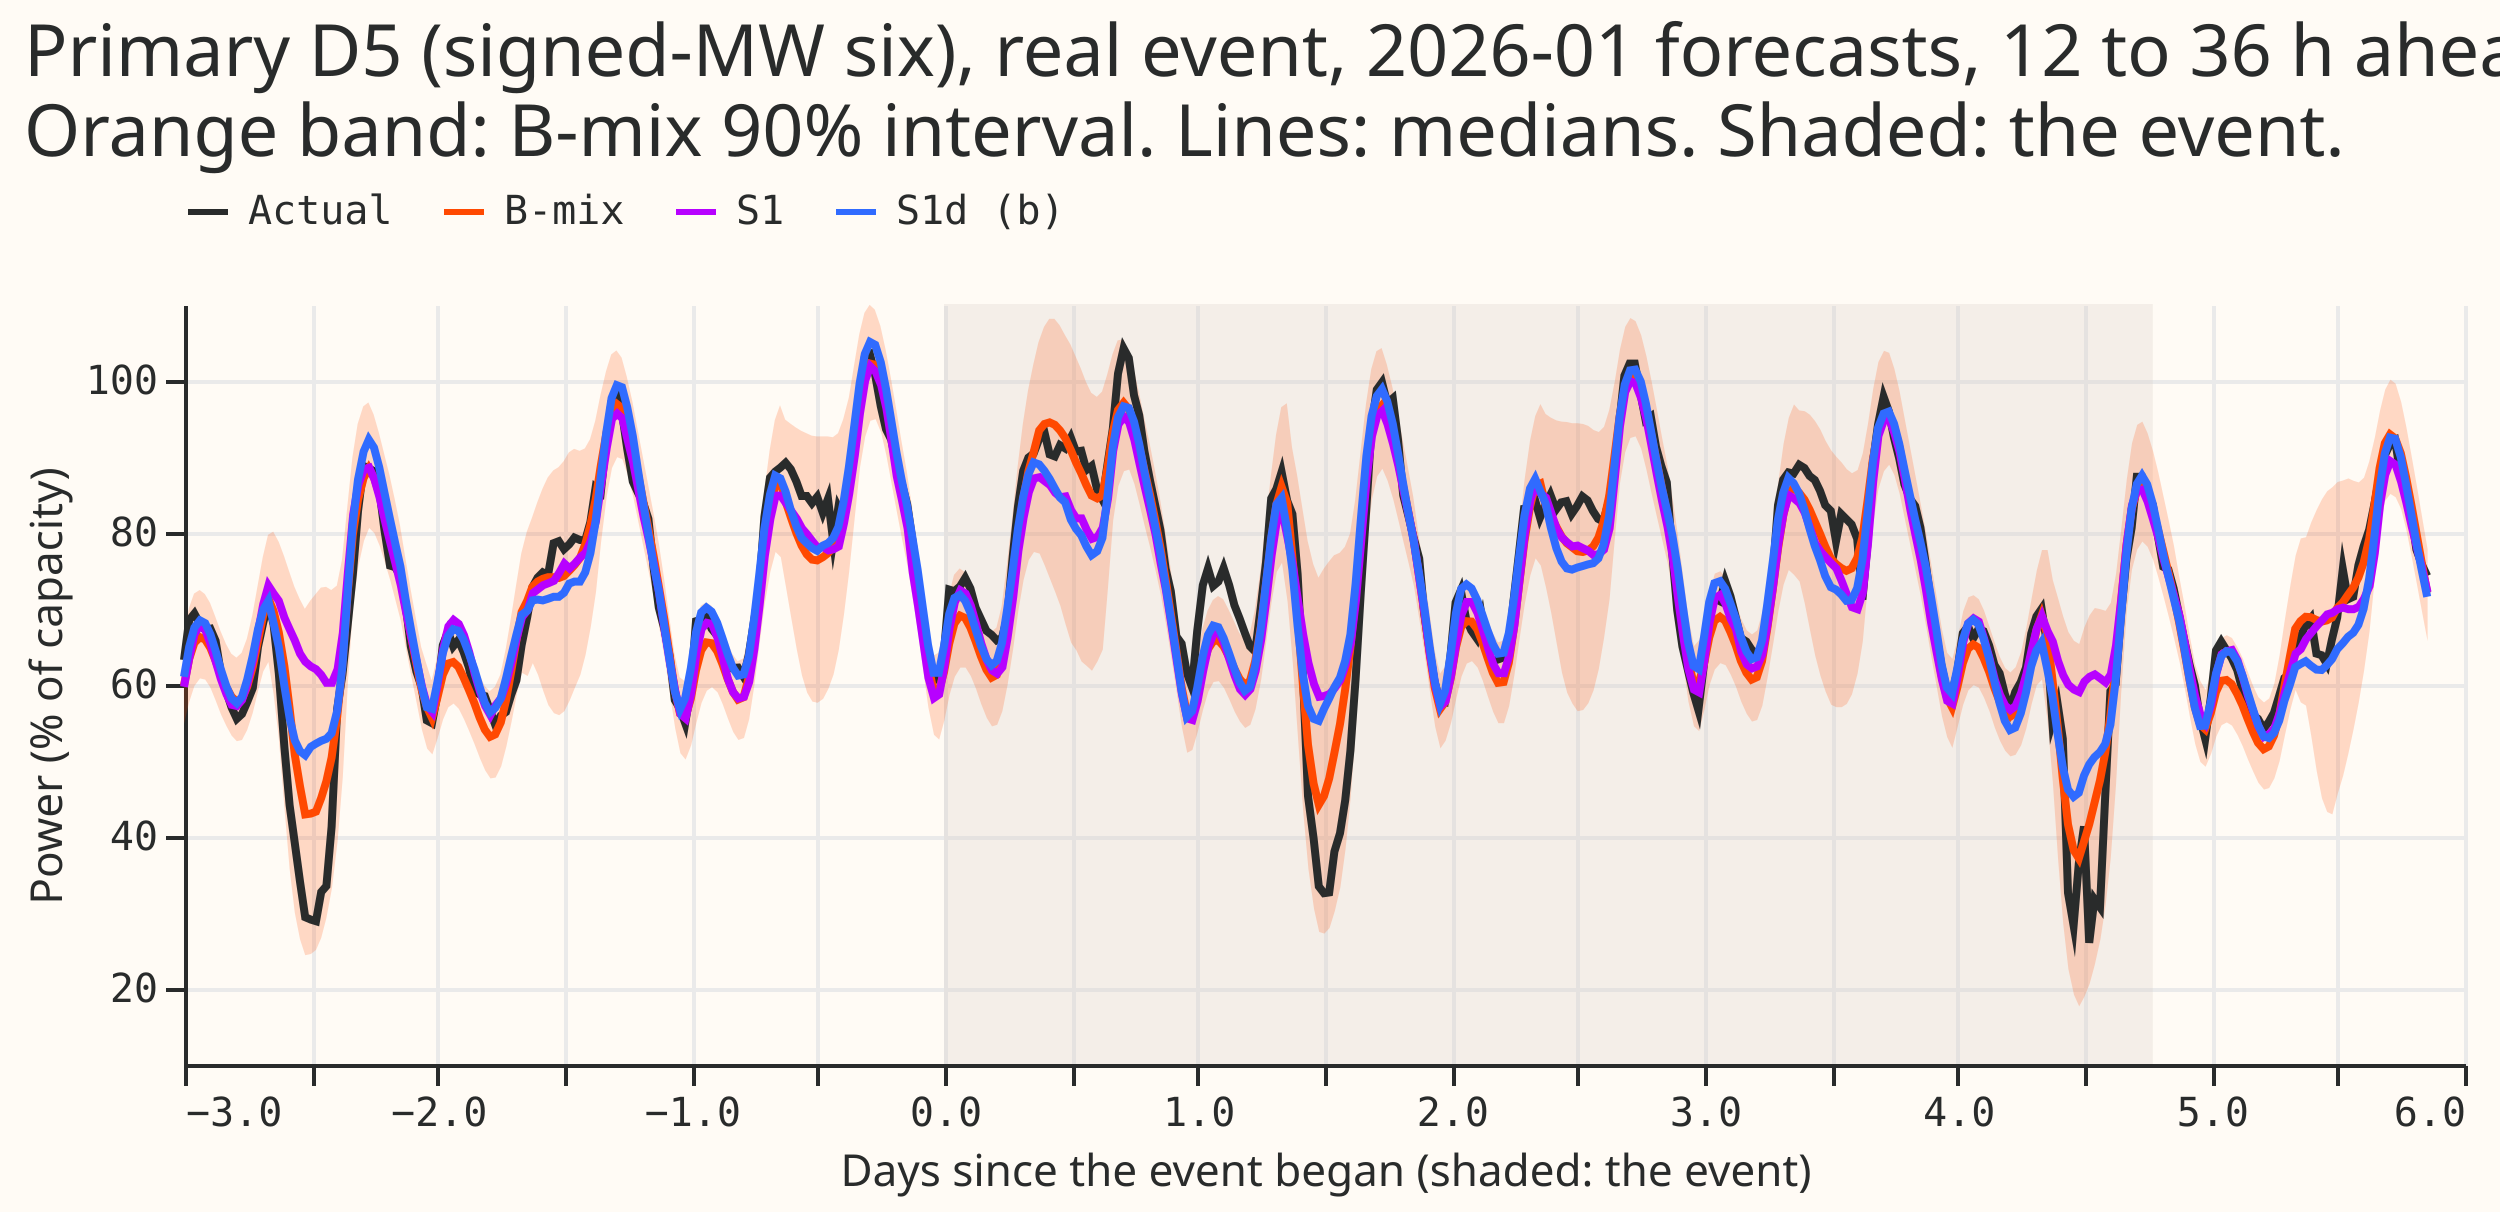
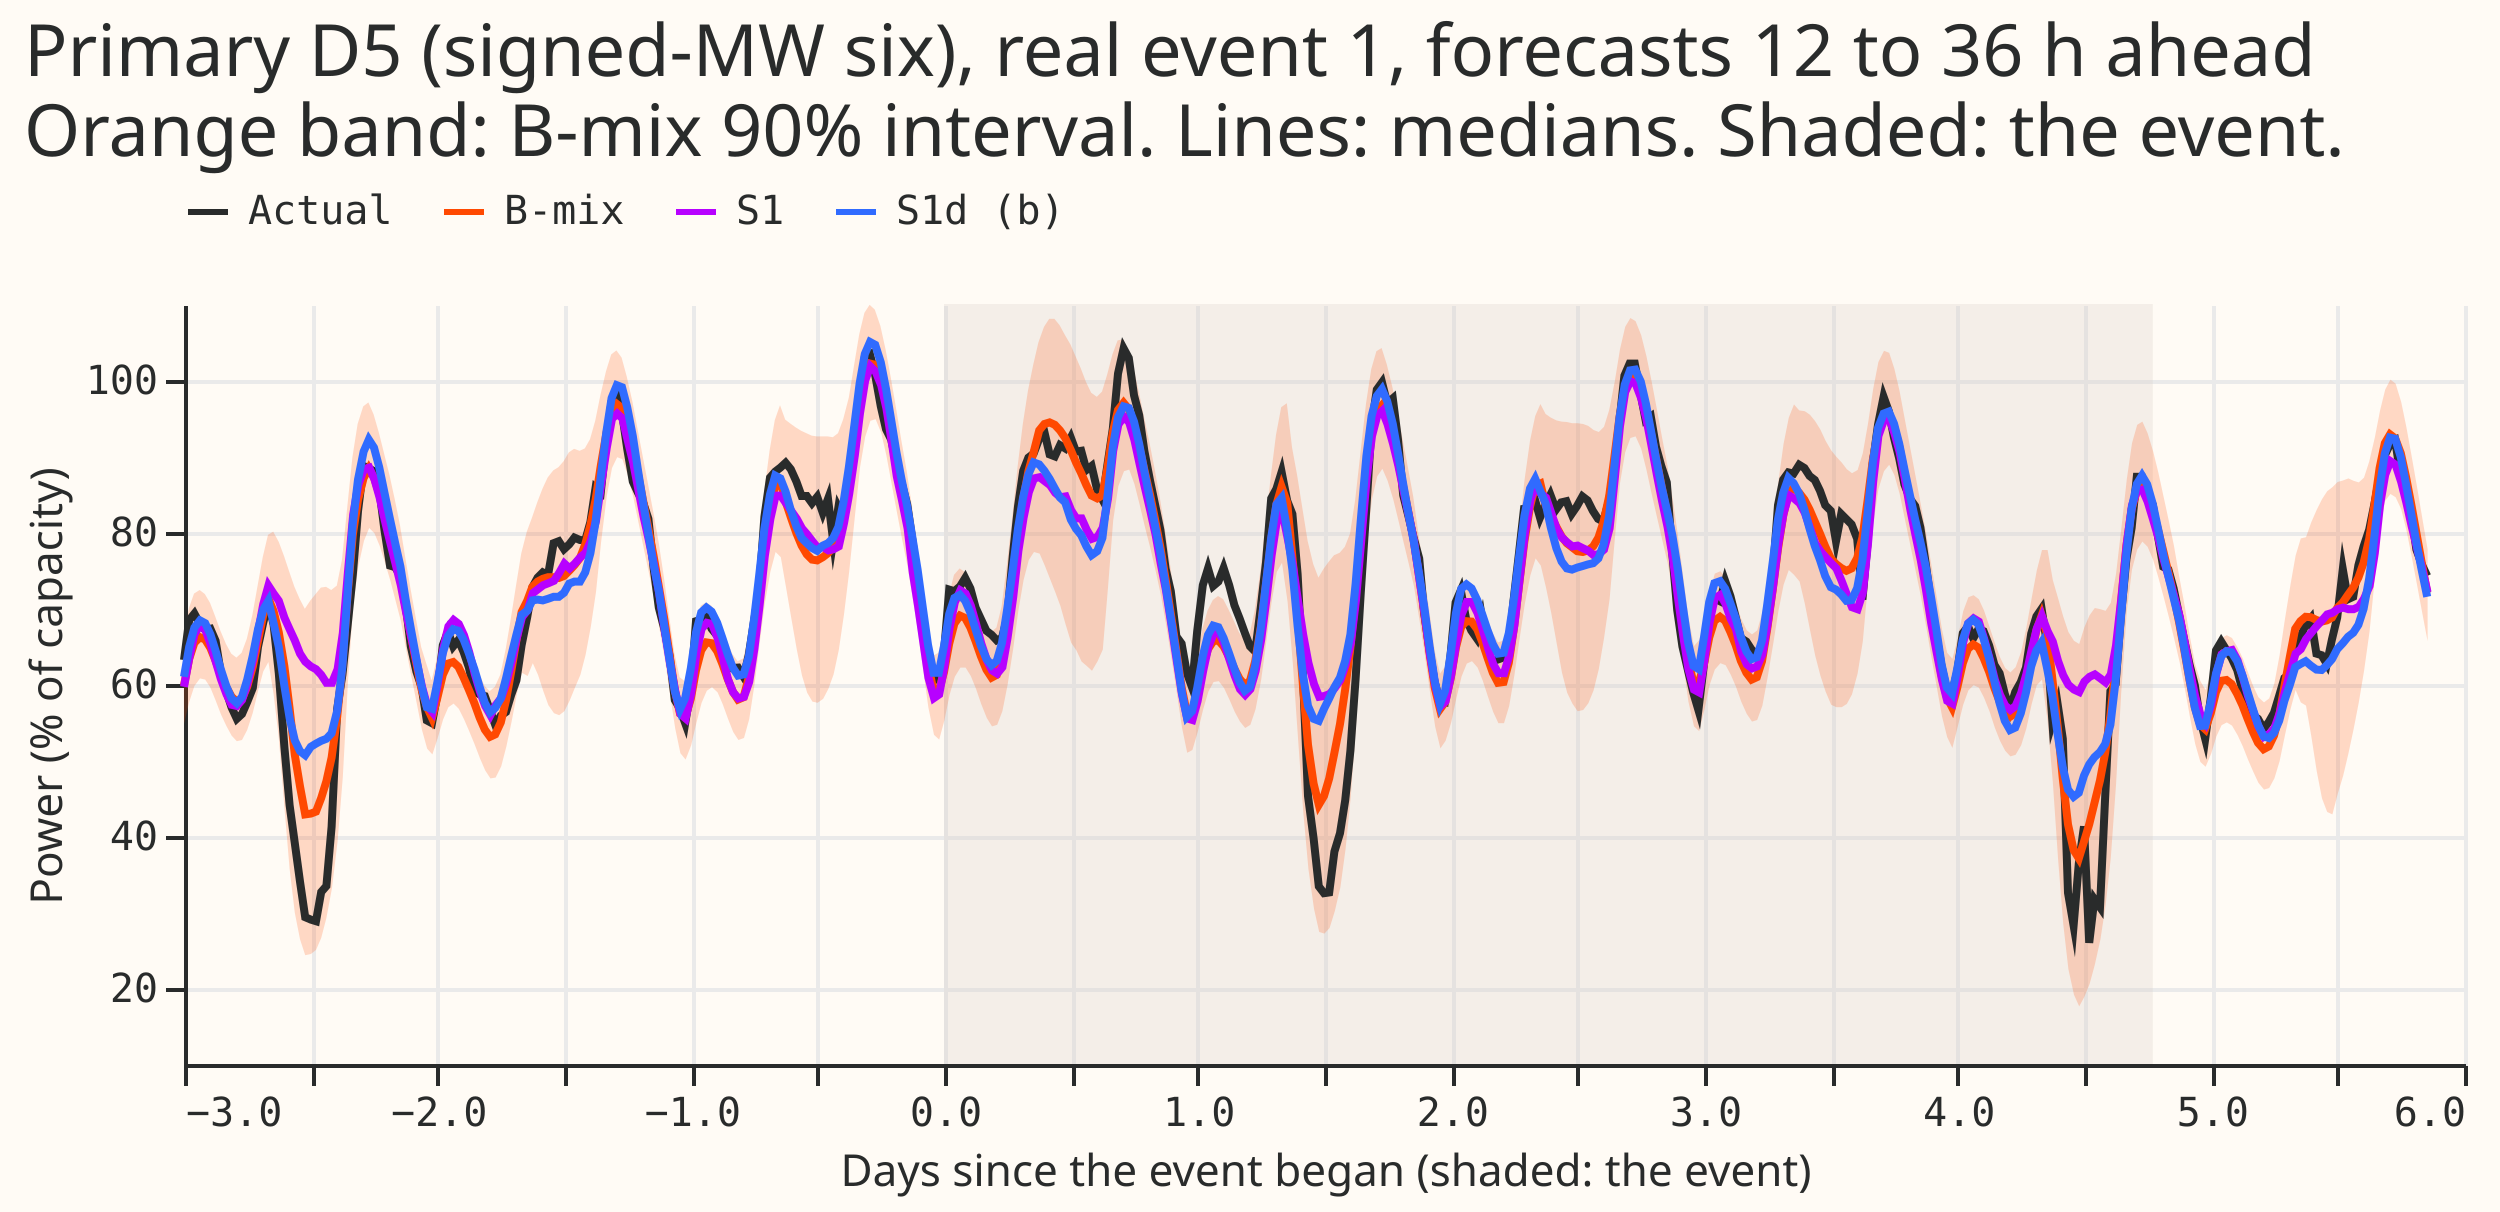
<svg xmlns="http://www.w3.org/2000/svg" width="625" height="303" class="marks" viewBox="0 0 625 303">
  <path fill="#fffbf5" d="M0 0h625v303H0z" />
  <g fill="none" stroke-miterlimit="10" aria-roledescription="group mark container" class="mark-group role-frame root">
    <path fill="#fffbf5" d="M46.5 76.5h570v190h-570Z" aria-hidden="true" class="background" />
    <g aria-hidden="true" class="mark-group role-axis">
      <path stroke="#eaeaea" d="M46.5 76.5v190m32-190v190m31-190v190m32-190v190m32-190v190m31-190v190m32-190v190m32-190v190m31-190v190m32-190v190m32-190v190m31-190v190m32-190v190m32-190v190m31-190v190m32-190v190m32-190v190m31-190v190m32-190v190" class="mark-rule role-axis-grid" pointer-events="none" />
    </g>
    <g aria-hidden="true" class="mark-group role-axis">
      <path stroke="#eaeaea" d="M46.5 247.5h570m-570-38h570m-570-38h570m-570-38h570m-570-38h570" class="mark-rule role-axis-grid" pointer-events="none" />
    </g>
    <g aria-label="X-axis titled 'Days since the event began (shaded: the event)' for a linear scale with values from −3 to 6" aria-roledescription="axis" class="mark-group role-axis" pointer-events="none">
      <path stroke="#292b2b" d="M46.5 266.5v5m32-5v5m31-5v5m32-5v5m32-5v5m31-5v5m32-5v5m32-5v5m31-5v5m32-5v5m32-5v5m31-5v5m32-5v5m32-5v5m31-5v5m32-5v5m32-5v5m31-5v5m32-5v5" class="mark-rule role-axis-tick" />
      <g fill="#292b2b" class="mark-text role-axis-label" font-family="Matter Semi Mono, Roboto Mono, monospace" font-size="10">
        <text transform="translate(46.5 281.5)">−3.0</text>
        <text text-anchor="middle" transform="translate(109.8 281.5)">−2.0</text>
        <text text-anchor="middle" transform="translate(173.2 281.5)">−1.0</text>
        <text text-anchor="middle" transform="translate(236.5 281.5)">0.0</text>
        <text text-anchor="middle" transform="translate(299.8 281.5)">1.0</text>
        <text text-anchor="middle" transform="translate(363.2 281.5)">2.0</text>
        <text text-anchor="middle" transform="translate(426.5 281.5)">3.0</text>
        <text text-anchor="middle" transform="translate(489.8 281.5)">4.0</text>
        <text text-anchor="middle" transform="translate(553.2 281.5)">5.0</text>
        <text text-anchor="end" transform="translate(616.5 281.5)">6.0</text>
      </g>
      <path stroke="#292b2b" d="M46.5 266.5h570" class="mark-rule role-axis-domain" />
      <text fill="#292b2b" class="mark-text role-axis-title" font-family="Matter XH, DM Sans, sans-serif" font-size="11" text-anchor="middle" transform="translate(331.5 296.5)">Days since the event began (shaded: the event)</text>
    </g>
    <g aria-label="Y-axis titled 'Power (% of capacity)' for a linear scale with values from 10 to 110" aria-roledescription="axis" class="mark-group role-axis" pointer-events="none">
      <path stroke="#292b2b" d="M46.5 247.5h-5m5-38h-5m5-38h-5m5-38h-5m5-38h-5" class="mark-rule role-axis-tick" />
      <g fill="#292b2b" class="mark-text role-axis-label" font-family="Matter Semi Mono, Roboto Mono, monospace" font-size="10" text-anchor="end">
        <text transform="translate(39.5 250.5)">20</text>
        <text transform="translate(39.5 212.5)">40</text>
        <text transform="translate(39.5 174.5)">60</text>
        <text transform="translate(39.5 136.5)">80</text>
        <text transform="translate(39.5 98.5)">100</text>
      </g>
      <path stroke="#292b2b" d="M46.5 266.5v-190" class="mark-rule role-axis-domain" />
      <text fill="#292b2b" class="mark-text role-axis-title" font-family="Matter XH, DM Sans, sans-serif" font-size="11" text-anchor="middle" transform="rotate(-90 93.5 78)">Power (% of capacity)</text>
    </g>
    <g aria-roledescription="rect mark container" class="mark-rect role-mark layer_0_marks">
      <path fill="#d9d0ca" d="M236 76h302.2v190H236Z" aria-label="a: 0; b: 4.77083333333" aria-roledescription="rect mark" opacity=".3" />
    </g>
    <g aria-roledescription="area mark container" class="mark-area role-mark layer_1_marks">
      <path fill="#ff4901" d="m46 180.9 1.3-5.4 1.3-4 1.4-1.9 1.3.3 1.3 2 1.3 3.2 1.3 3.4 1.4 3 1.3 2.4 1.3 1.4 1.3-.3 1.3-2.5 1.4-4.3 1.3-5.4 1.3-4.9 1.3-2.4 1.3 8 1.3 11.1 1.4 17.2 1.3 15.4 1.3 11 1.3 6.6 1.3 4 1.4-.3 1.3-1 1.3-3 1.3-5L83 222l1.4-11.7 1.3-16 1.3-24 1.3-19 1.3-9.8 1.4-6.3 1.3-3.2 1.3 1.3 1.3 3.1 1.3 4.1 1.4 4.7 1.3 5 1.3 5 1.3 7 1.3 6.7 1.4 7 1.3 6.6 1.3 4.7 1.3 1.4 1.3-4 1.4-4.8 1.3-3 1.3-.9 1.3 1.3 1.3 2.6 1.3 3 1.4 3.4 1.3 3.4 1.3 3 1.3 2 1.3-.2 1.4-2.8 1.3-5 1.3-6.2 1.3-6.8 1.3-5.4 1.4.8 1.3-3.2 1.3 2.9 1.3 4 1.3 3.6 1.4 2 1.3.5 1.3-1 1.3-2.6 1.3-3.2 1.4-3.3 1.3-5 1.3-7 1.3-8.7 1.3-12.7 1.4-11.3 1.3-7 1.3-2.7 1.3.5 1.3 3.9 1.4 5.5 1.3 6.3 1.3 6.4 1.3 6.2 1.3 6.4 1.3 7.3 1.4 8 1.3 8.7 1.3 8.6 1.3 6.2 1.3 1.6 1.4-3.6 1.3-5.6 1.3-5 1.3-3 1.3-.9 1.4 1.3 1.3 3 1.3 3.6 1.3 3.3 1.3 2 1.4-.5 1.3-4.7 1.3-8.5 1.3-10.4 1.3-10 1.4-8 1.3-4.9 1.3 1.3 1.3 7.5 1.3 7.6 1.4 8 1.3 6.5 1.3 4.3 1.3 2.2 1.3.3 1.4-1 1.3-2.5 1.3-3.6 1.3-6.1 1.3-8.9 1.3-10.7 1.4-13.6 1.3-12.4 1.3-7.7 1.3-4 1.3-.4 1.4 3.4 1.3 5.7 1.3 7 1.3 7 1.3 6.8 1.4 7 1.3 8 1.3 8.3 1.3 9.5 1.3 9.4 1.4 6.8 1.3 1.2 1.3-4.8 1.3-6.4 1.3-4.5 1.4-2.3h1.3l1.3 2.1 1.3 3.2 1.3 3.8 1.4 3.5 1.3 2.1 1.3-.4 1.3-3.4 1.3-6.6 1.4-9 1.3-9.6 1.3-7.6 1.3-5 1.3-2 1.4.4 1.3 3 1.3 3.3 1.3 3.3 1.3 3.5 1.3 4.6 1.4 4.6 1.3 1.9 1.3 2.8 1.3 1.1 1.3 1.2 1.4-2.4 1.3-2.9 1.3-15.5 1.3-16.8 1.3-8.6 1.4-3.7 1.3-.4 1.3 3.6 1.3 5.1 1.3 5.5 1.4 5.5 1.3 5.6 1.3 6 1.3 7.4 1.3 8 1.4 9.1 1.3 8.7 1.3 6.3 1.3-.7 1.3-4.4 1.4-5.8 1.3-4.4 1.3-2.4 1.3-.2 1.3 1.7 1.4 3 1.3 3 1.3 2.4 1.3 1.6 1.3-.8 1.3-3.9 1.4-7.4 1.3-9.7 1.3-9.7 1.3-7.5 1.3-2.3 1.4 9.8 1.3 15.3 1.3 18.7 1.3 18.3 1.3 14.4 1.4 10 1.3 5.8 1.3.4 1.3-1.4 1.3-4.2 1.4-6 1.3-9.6 1.3-13 1.3-18 1.3-24 1.4-21.5 1.3-10.9 1.3-5.7 1.3-1.9 1.3 3 1.4 4.6 1.3 5.3 1.3 5.5 1.3 5.4 1.3 5.6 1.4 8.6 1.3 8.5 1.3 9.3 1.3 8.7 1.3 5.4 1.3-1.9 1.4-4.6 1.3-6.1 1.3-5.4 1.3-3.2 1.3-.6 1.4 1.6 1.3 3.3 1.3 4 1.3 3.8 1.3 2.8h1.4l1.3-4.3 1.3-7.7 1.3-9.1 1.3-8.7 1.4-7.2 1.3-4.2 1.3 1.8 1.3 5.5 1.3 6.3 1.4 7.8 1.3 7.2 1.3 5 1.3 2.7 1.3 1.9 1.4-.3 1.3-1.7 1.3-3.2 1.3-5.3 1.3-7.7 1.4-9.8 1.3-15 1.3-14 1.3-7.7 1.3-3.6 1.3-.4 1.4 3.1 1.3 5.2 1.3 6 1.3 5.7 1.3 5.6 1.4 6 1.3 7.2 1.3 8.4 1.3 9.7 1.3 9.4 1.4 6.2 1.3 1.2 1.3-5.3 1.3-6.2 1.3-3.9 1.4-1.6 1.3.5 1.3 2.4 1.3 3 1.3 3.7 1.4 3.1 1.3 1.9 1.3-.4 1.3-3.6 1.3-7 1.4-8.4 1.3-8.2 1.3-6.6 1.3-3.7 1.3 1.2 1.4 1.7 1.3 5.5 1.3 6.6 1.3 6.4 1.3 5 1.3 4 1.4 3.3 1.3.6h1.3l1.3-.8 1.3-2.4 1.4-5.2 1.3-8 1.3-14.5 1.3-14.7 1.3-8.9 1.4-4.5 1.3-1.6 1.3 2.6 1.3 4.6 1.3 6.3 1.4 6.7 1.3 6.3 1.3 6.3 1.3 7.4 1.3 7.6 1.4 7.8 1.3 7.3 1.3 5.2 1.3 2.7 1.3-5.2 1.4-5.6 1.3-3.6 1.3-1.3 1.3.6 1.3 2.5 1.4 3.5 1.3 4 1.3 3.3 1.3 2.5 1.3 1.4 1.3-.4 1.4-2.4 1.3-4.2 1.3-6 1.3-4.8 1.3-1.4 1.4 10.4 1.3 15.2 1.3 19 1.3 16.4 1.3 11.4 1.4 6.4 1.3 2.9 1.3-2.4 1.3-3.2 1.3-4.8 1.4-6.3 1.3-8.5 1.3-11.9 1.3-18.2 1.3-23 1.4-20.4 1.3-10.5 1.3-5 1.3-2 1.3 1.3 1.4 3.3 1.3 4.4 1.3 4.8 1.3 5 1.3 5.3 1.4 6 1.3 6.6 1.3 7.2 1.3 6.7 1.3 4.5 1.3 1.2 1.4-3.3 1.3-4.3 1.3-2.8 1.3-.7 1.3.8 1.4 2.4 1.3 2.8 1.3 3.3 1.3 3 1.3 2.8 1.4 1.7 1.3-.4 1.3-2.4 1.3-4.3 1.3-6.3 1.4-6.6 1.3-4.9 1.3 3.1 1.3.8 1.3 7.5 1.4 9 1.3 6.7 1.3 3.4 1.3.6 1.3-5 1.4-4.7 1.3-5.5 1.3-6.1 1.3-6.7 1.3-7.8 1.4-10 1.3-13.2 1.3-12.7 1.3-6.7 1.3-1.7 1.3.8 1.4 3 1.3 5.2 1.3 6.5 1.3 6.9 1.3 7 1.4 7.4v-23l-1.4-8.2-1.3-7.7-1.3-7.4-1.3-7.2-1.3-6.3-1.4-4.6-1.3-1-1.3 2.5-1.3 5.3-1.3 6.7-1.4 6-1.3 4-1.3 1.2-1.3-.4-1.3-.6-1.3.5-1.4.4-1.3 1.3-1.3 1-1.3 2-1.3 2.6-1.4 3.2-1.3 3.7-1.3.3-1.3 4.3-1.3 7.4-1.4 8.7-1.3 8.8-1.3 7-1.3 3.8-1.3 1-1.4-1.3-1.3-2.8-1.3-3.4-1.3-3.5-1.3-2.7-1.4-2.4-1.3-.7-1.3.7-1.3 3-1.3 5.7-1.4 4.3-1.3-2.2-1.3-4.2-1.3-6.8-1.3-7.7-1.4-7.5-1.3-7.6-1.3-6.3-1.3-6-1.3-6-1.3-5.3-1.4-4.6-1.3-2.9-1.3.8-1.3 4.6-1.3 9-1.4 12.6-1.3 11.1-1.3 7.2-1.3 2-1.3-.4-1.4-.3-1.3 1.8-1.3 3-1.3 4.2-1.3-.8-1.4-2.2-1.3-3.9-1.3-4.6-1.3-4.5-1.3-7.5h-1.4l-1.3 5.1-1.3 7-1.3 7.3-1.3 6-1.4 3.9-1.3 1.3-1.3-1.1-1.3-2.7-1.3-3.6-1.4-4.2-1.3-3.9-1.3-2.8-1.3-1-1.3.5-1.3 3.5-1.4 6.9-1.3 5-1.3-1.5-1.3-5.8-1.3-8-1.4-8.5-1.3-7.8-1.3-7-1.3-7-1.3-6.9-1.4-7.4-1.3-7-1.3-5.6-1.3-4-1.3-.5-1.4 2.8-1.3 6.7-1.3 8.7-1.3 7.4-1.3 4.2-1.4.8-1.3-1-1.3-1.7-1.3-1.4-1.3-1.6-1.4-2.4-1.3-2.8-1.3-2.1-1.3-1.6-1.3-.9-1.4-.2-1.3-1.5-1.3 3.3-1.3 6.5-1.3 9.4-1.3 12.2-1.4 11.7-1.3 8.9-1.3 4.5-1.3 1-1.3-1-1.4-2.9-1.3-4-1.3-3.4-1.3-3-1.3-1.5-1.4.6-1.3 4.7-1.3 7.6-1.3 4.3-1.3 1.5-1.4-7.2-1.3-10.2-1.3-10.1-1.3-9.1-1.3-8.3-1.4-7.3-1.3-7.1-1.3-6.9-1.3-6.3-1.3-5.2-1.4-3.5-1.3-.8-1.3 2.2-1.3 5.6-1.3 8-1.4 7.2-1.3 4.2-1.3 1.3-1.3-.5-1.3-1-1.3-.5-1.4-.2H393l-1.3-.3-1.3-.1-1.3-.3-1.4-.7-1.3-.9-1.3-2.5-1.3 3-1.3 6.2-1.4 10-1.3 12.5-1.3 12.3-1.3 9.7-1.3 5.4-1.4.5-1.3-2.3-1.3-3.5-1.3-3.7-1.3-3.3-1.4-1.9-1.3-.3-1.3.4-1.3 4.7-1.3 8.9-1.4 7-1.3 1.8-1.3-5.6-1.3-9.5L356 143l-1.4-9.7-1.3-9.2-1.3-7.1-1.3-6.9-1.3-6.8-1.3-6.5-1.4-5.7-1.3-4.1-1.3.8-1.3 4.5-1.3 8.6-1.4 12.4-1.3 11.6-1.3 8.5-1.3 3.3-1.3 1.5-1.4.6-1.3 1.6-1.3 1.8-1.3 2.2-1.3-3.4-1.4-5.8-1.3-8.1-1.3-8.2-1.3-7.1-1.3-11-1.4 1-1.3 6.9-1.3 10.3-1.3 11.8-1.3 11.9-1.4 9.8-1.3 6-1.3 1.4-1.3-1.7-1.3-2.9-1.4-3-1.3-2.5-1.3-.8-1.3 1-1.3 2.6-1.3 4.5-1.4 6.8-1.3 4.4-1.3-.2-1.3-6.8-1.3-9.6-1.4-10-1.3-9-1.3-8-1.3-7.2-1.3-6.7-1.4-6.6-1.3-6.3-1.3-5.7-1.3-4.4-1.3-3-1.4.3-1.3 3.5-1.3 5-1.3 4.3-1.3 1.3-1.4-1-1.3-2.7-1.3-3.4-1.3-3-1.3-3-1.4-2.4-1.3-2.4-1.3-1.6h-1.3l-1.3 2-1.4 3.9-1.3 5.6-1.3 6.4-1.3 8.4-1.3 10.6-1.3 12.4-1.4 12.3-1.3 10.3-1.3 5.3-1.3 1.1-1.3-1.7-1.4-3.2-1.3-3.8-1.3-3.6-1.3-2.7-1.3-.9-1.4 1.6-1.3 5.2-1.3 8.8-1.3 5.5-1.3.7-1.4-7.4-1.3-10.3-1.3-10.3-1.3-9.2-1.3-8.8-1.4-8-1.3-7.9-1.3-7.6-1.3-7-1.3-5.9-1.4-4.1-1.3-1.2-1.3 2-1.3 5.4-1.3 7.8-1.3 8-1.4 5.4-1.3 3.5-1.3 1-1.3-.2h-2.7l-1.3-.2-1.3-.6-1.3-.6-1.3-.8-1.4-1-1.3-1-1.3-3.6-1.3 3.7-1.3 7.6-1.4 10.8-1.3 13-1.3 12.7-1.3 10-1.3 5.5-1.4.7-1.3-1.8-1.3-3.2-1.3-3.7-1.3-3.2-1.4-2-1.3-.8-1.3.8-1.3 4.7-1.3 8.4-1.4 5.8-1.3-1-1.3-6-1.3-9.2-1.3-9.6-1.3-8.7-1.4-7.9-1.3-6.9-1.3-6.8-1.3-6.9-1.3-6.9-1.4-6.2-1.3-4.8-1.3-1.8-1.3 1-1.3 4.2-1.4 6-1.3 6.4-1.3 4.6-1.3 2.3-1.3.6-1.4-.5-1.3.9-1.3 2.2-1.3 1.5-1.3.8-1.4 1.8-1.3 2.8-1.3 3.4-1.3 3.8-1.3 3.5-1.4 5.5-1.3 8-1.3 8.3-1.3 7.7-1.3 6.2-1.4 3.1-1.3 1.1-1.3-1.4-1.3-3-1.3-3.5-1.3-3.7-1.4-3-1.3-2.5-1.3-1-1.3.8-1.3 2.7-1.4 6.5-1.3 5.4-1.3-4.1-1.3-4.2-1.3-7-1.4-7.8-1.3-7.7-1.3-8-1.3-6.4-1.3-6-1.4-5.6-1.3-5.2-1.3-4.5-1.3-3-1.3 1-1.4 4.4-1.3 8.3-1.3 12.6-1.3 13-1.3 6.5-1.4 1.1-1.3-.8-1.3.2-1.3 1.6-1.3 1.6-1.4 2.1-1.3-2.5-1.3-3-1.3-3.8L71 139l-1.3-3.5-1.4-2.6-1.3.8-1.3 5.5-1.3 7.2-1.3 7.3-1.4 6-1.3 3.5-1.3 1.2-1.3-1-1.3-2.4-1.4-3.3-1.3-3.6-1.3-3.4-1.3-2.2-1.3-1-1.4.9-1.3 3.7-1.3 7.6Z" aria-label="Days since the event began (shaded: the event): −3; Power (% of capacity): 54.805606842; q95: 65.9131469727" aria-roledescription="area mark" opacity=".2" />
    </g>
    <g aria-roledescription="group mark container" class="mark-group role-scope layer_2_pathgroup">
      <path d="M46 76h570v190H46Z" aria-hidden="true" class="background" />
      <path stroke="#292b2b" stroke-width="2" d="m46 165 1.3-10 1.3-1.6L50 156l1.3 1.5 1.3-.3 1.3 3 1.3 8 1.4 4.7 1.3 4 1.3 2.8 1.3-1.2 1.3-3 1.4-3.5 1.3-10.3 1.3-6 1.3-5.2 1.3 5.7 1.3 12.1 1.4 18.5 1.3 14.5 1.3 9.5 1.3 9.6 1.3 8.9 1.4.6 1.3.4 1.3-7.3 1.3-1.5 1.3-14.8 1.4-29.5 1.3-8.5 1.3-12.3 1.3-12.7 1.3-15.9 1.4-11.3 1.3.6 1.3.7 1.3 4.4 1.3 10.2 1.4 9 1.3.4 1.3 2.2 1.3 7 1.3 10.6 1.4 6.3 1.3 3.9 1.3 8.3 1.3.7 1.3-7 1.4-12.5 1.3-3.4 1.3 3.7 1.3-1.6 1.3 3 1.3 3.8 1.4 6 1.3.8 1.3.4 1.3 3.6 1.3 3.6 1.4-2.3 1.3-.9 1.3-4.3 1.3-3.6 1.3-8.8 1.4-7 1.3-7.5 1.3-2.4 1.3-1.3 1.3.7 1.4-8 1.3-.5 1.3 2 1.3-1.2 1.3-1.7 1.4.6 1.3.1 1.3-4.6 1.3-8.6 1.3 1.1 1.4-13.2 1.3-9.4 1.3-2.2 1.3 5 1.3 9 1.4 8.2 1.3 2.8 1.3 2.5 1.3 4 1.3 12.3 1.3 9.9 1.4 5.4 1.3 6.7 1.3 11 1.3 2.2 1.3 3.6 1.4-8.5 1.3-17 1.3-.4 1.3-1 1.3 3.3 1.4 1.7 1.3 2.6 1.3 3.2 1.3 2.3 1.3-.1 1.4 2.3 1.3-5.5 1.3-8.4 1.3-8.1 1.3-18 1.4-9.8 1.3-1.5 1.3-1 1.3-1.2 1.3 1.6 1.4 3.1 1.3 3.6h1.3l1.3 1.8 1.3-1.6 1.4 4 1.3-3.5 1.3 10.6 1.3-8.5 1.3 2.6 1.3-9.7 1.4-10 1.3-8 1.3-12.4 1.3-.7 1.3 5.2 1.4 7.8 1.3 5.7 1.3 2.6 1.3 6 1.3 4.8 1.4 5.4 1.3 9 1.3 9.7 1.3 9.6 1.3 8 1.4 6.8 1.3.9 1.3-7 1.3-15.7 1.3.4 1.4-1.2 1.3-2.1 1.3 2.6 1.3 4.8 1.3 2.8 1.4 3 1.3 1 1.3 1.4 1.3-.6 1.3-5.2 1.4-15.3 1.3-12.4 1.3-8.9 1.3-3.3 1.3-1 1.4-3.7 1.3-1.7 1.3 5.6 1.3.5 1.3-2.8 1.3.8 1.4-2.7 1.3 3.5 1.3-.2 1.3 4.8 1.3-1 1.4 6 1.3 2.4 1.3-9 1.3-8.7 1.3-13.8 1.4-6.3 1.3 2.4 1.3 9.3 1.3 5 1.3 9 1.4 7.3 1.3 6.2 1.3 6.2 1.3 9.7 1.3 5.6 1.4 11.3 1.3 1.8 1.3 7.3 1.3 3.6 1.3-14 1.4-11.5 1.3-4.2 1.3 4.4 1.3-1.1 1.3-3.4 1.4 4.3 1.3 5 1.3 3.3 1.3 3.6 1.3 3.4 1.3 1.3 1.4-11.1 1.3-11.2 1.3-16 1.3-2.4 1.3-4.2 1.4 7.2 1.3 3.3 1.3 15 1.3 24.6L327 199l1.4 10.6 1.3 12 1.3 1.7 1.3-.2 1.3-10.2 1.4-4.6 1.3-8.2 1.3-12.4 1.3-18 1.3-21.7 1.4-21.2 1.3-20.4 1.3-9 1.3-1.8 1.3 5.2 1.4-1.2 1.3 10.3 1.3 13.9 1.3 5.2 1.3 5.4 1.4 5.2L356 153l1.3 9 1.3 8.2 1.3 5 1.3.3 1.4-11.4 1.3-13.5 1.3-3 1.3 7 1.3 3 1.4 2 1.3-5 1.3 8.3 1.3 2.4 1.3-.4 1.4-.5 1.3-1.6 1.3-12.8 1.3-11.3 1.3-11.5 1.4-.2 1.3-2.2 1.3 4.6 1.3-3.1 1.3-2.6 1.4 3.7 1.3-1.8 1.3-.3 1.3 3.2 1.3-1.9 1.4-2.5 1.3 1 1.3 2.6 1.3 2 1.3.7 1.4-5 1.3-8 1.3-11.5 1.3-12 1.3-3h1.3l1.4 7.3 1.3 6.8 1.3-.9 1.3 7.6 1.3 4.7 1.4 4.2 1.3 16.9 1.3 15 1.3 9.1 1.3 5.6 1.4 5.9 1.3 4.4L426 166l1.3-13.5 1.3-2.9 1.4.7 1.3-5 1.3 3.7 1.3 5.2 1.3 5.3 1.4.9 1.3 2 1.3 1.2 1.3-1.3 1.3-7 1.4-11.7 1.3-17.3 1.3-6.4 1.3-1.8 1.3.3 1.4-2.2 1.3.8 1.3 2 1.3 1 1.3 2.7 1.3 3.6 1.4 1.4 1.3 7.6 1.3-6.8 1.3 1.3 1.3 1.3 1.4 3.6 1.3 15.2 1.3-14.3 1.3-19.8 1.3-9.6 1.4-7 1.3 3.6 1.3 6.6 1.3 5.2 1.3 6.5 1.4 3.6 1.3 1.8 1.3 5.4 1.3 8.8 1.3 9.7 1.4 8.6 1.3 7.6 1.3 5.9 1.3.7 1.3-5.2 1.4-9.7 1.3-1.7 1.3 3 1.3-2.3 1.3.5 1.4 3.6 1.3 4.8 1.3 2.1 1.3 5.2 1.3 3.8 1.3-4.3 1.4-2.5 1.3-3.6 1.3-8.5 1.3-4.3 1.3-1.9 1.4 9 1.3 19.3 1.3-4.5 1.3 8.7 1.3 38.5 1.4 8.2 1.3-15.5 1.3-9.3 1.3 29.1 1.3-10.9 1.4 2 1.3-27.7 1.3-26.3 1.3-1.8 1.3-16.8 1.4-14.4 1.3-7.8 1.3-12.8h1.3l1.3 4 1.4 3 1.3 7.9 1.3 7.6 1.3.7 1.3 4.7 1.4 6.8 1.3 6.3 1.3 6 1.3 5.1 1.3 8.3 1.3 5.1 1.4-10.2 1.3-11.9 1.3-2.2 1.3 2.1 1.3 2 1.4 3 1.3 5 1.3 4.5 1.3 1.8 1.3.9 1.4 2.5 1.3-1.7 1.3-2.3 1.3-4.3 1.3-4.4 1.4-1 1.3-6.6 1.3-2.6 1.3-3.1 1.3-1.6 1.4 8.8 1.3.4 1.3 2.2 1.3-6.2 1.3-5.4 1.4-12.1 1.3 7.5 1.3-.6 1.3-7.9 1.3-4.7 1.4-4.2 1.3-6.4 1.3-7 1.3-5.2 1.3-2.7 1.3-.9 1.4 9.1 1.3 2.4 1.3 6.4 1.3 9.3 1.3 3.6 1.4 3" aria-hidden="true" class="mark-line role-mark layer_2_marks" />
      <path d="M46 76h570v190H46Z" aria-hidden="true" class="background" />
      <path stroke="#ff4901" stroke-width="2" d="m46 171.3 1.3-6.6 1.3-4 1.4-1.4 1.3.6 1.3 2.1 1.3 3.2 1.3 3.5 1.4 3.1 1.3 2.4 1.3 1.2 1.3-.7 1.3-3 1.4-5 1.3-6.5 1.3-6.3 1.3-4.3 1.3 3.2 1.3 5.3 1.4 8.5 1.3 10.5 1.3 11.6 1.3 7.9 1.3 7 1.4-.2 1.3-.5 1.3-3.4 1.3-4.2 1.3-5.9 1.4-10.2 1.3-13 1.3-17.7 1.3-14.8 1.3-8.7 1.4-5.5 1.3-2.4 1.3 2.3 1.3 4 1.3 4.9 1.4 5.3 1.3 5.3 1.3 5.4 1.3 7.5 1.3 6.9 1.4 7.2 1.3 6.5 1.3 4.3 1.3 2.8 1.3-4.9 1.4-5.9 1.3-2.8 1.3-.4 1.3 1.2 1.3 2.7 1.3 3 1.4 3.4 1.3 3.6 1.3 3 1.3 1.8 1.3-.6 1.4-3 1.3-5.5 1.3-7.2 1.3-7.8 1.3-7.1 1.4-2.8 1.3-3.5 1.3-1.3 1.3-.7 1.3-.4h1.4l1.3.2 1.3-.5 1.3-1.3 1.3-1.4 1.4-1.8 1.3-3.4 1.3-4.8 1.3-6.4 1.3-8.5 1.4-8.1 1.3-5.4 1.3-1.9 1.3 1 1.3 4.2 1.4 5.7 1.3 6.6 1.3 6.8 1.3 6.8 1.3 6.9 1.3 7.6 1.4 8.3 1.3 8.9 1.3 8.7 1.3 5.9 1.3 1 1.4-4.7 1.3-7.1 1.3-5 1.3-2 1.3.2 1.4 2 1.3 3.2 1.3 3.7 1.3 3.2 1.3 2 1.4-.6 1.3-5 1.3-9.2 1.3-11.7 1.3-11.7 1.4-9.4 1.3-6 1.3-.9 1.3 5 1.3 3.9 1.4 4 1.3 3.1 1.3 2.2 1.3 1.3 1.3.2 1.4-.8 1.3-1 1.3-1.5 1.3-3.1 1.3-5.6 1.3-7.5 1.4-10.2 1.3-10 1.3-6.5 1.3-3 1.3.3 1.4 3.7 1.3 5.6 1.3 6.7 1.3 7.3 1.3 7.3 1.4 7.6 1.3 8.4 1.3 8.8 1.3 9.7 1.3 9.6 1.4 7 1.3-.1 1.3-4.8 1.3-7.1 1.3-5 1.4-2 1.3.6 1.3 2.4 1.3 3.4 1.3 3.7 1.4 3.4 1.3 2 1.3-.7 1.3-4.4 1.3-8.7 1.4-10.8 1.3-10.9 1.3-9.1 1.3-7 1.3-4.7 1.4-5.5 1.3-1.6 1.3-.4 1.3.6 1.3 1.4 1.3 1.9 1.4 3 1.3 3.1 1.3 2.7 1.3 3 1.3 2.6 1.4.7 1.3-.8 1.3-7 1.3-8.7 1.3-5.6 1.4-1.8 1.3 1.6 1.3 4 1.3 5.3 1.3 5.9 1.4 6.1 1.3 6.4 1.3 6.8 1.3 8 1.3 8.6 1.4 9.4 1.3 9 1.3 6.4 1.3-.2 1.3-4.7 1.4-6.7 1.3-4.3 1.3-2 1.3-.2 1.3 1.5 1.4 2.7 1.3 2.9 1.3 2.5 1.3 1.5 1.3-1 1.3-4.9 1.4-8.5 1.3-10.8 1.3-11 1.3-8.9 1.3-4.4 1.4 4 1.3 13.5 1.3 14.9 1.3 16.8 1.3 15.3 1.4 9.7 1.3 5.3 1.3-2.2 1.3-4.4 1.3-6.4 1.4-7.2 1.3-8.7 1.3-10.4 1.3-13.1 1.3-16.3 1.4-15.4 1.3-9.3 1.3-5 1.3-1.5 1.3 3.2 1.4 4.9 1.3 5.9 1.3 6.3 1.3 6.5 1.3 6.8 1.4 9.4 1.3 9 1.3 10 1.3 8.7 1.3 5.3 1.3-1.8 1.4-6 1.3-7.7 1.3-5.1 1.3-1.4 1.3.1 1.4 1.9 1.3 3.3 1.3 3.9 1.3 3.7 1.3 2.5 1.4-.2 1.3-4.8 1.3-8.8 1.3-10.9 1.3-10.7 1.4-8.6 1.3-5.2 1.3-.6 1.3 5.4 1.3 2.7 1.4 2.7 1.3 2.4 1.3 1.7 1.3 1 1.3 1 1.4.2 1.3-.4 1.3-1 1.3-2.2 1.3-4 1.4-6.4 1.3-9.8 1.3-10.1 1.3-6.7 1.3-3h1.3l1.4 3.1 1.3 5 1.3 6 1.3 6.5 1.3 6.6 1.4 6.9 1.3 7.7 1.3 9 1.3 9.9 1.3 9.4 1.4 6.5 1.3-.3 1.3-4.7 1.3-6.6 1.3-4.2 1.4-1 1.3 1 1.3 2.8 1.3 3.2 1.3 4 1.4 3 1.3 1.7 1.3-.6 1.3-4 1.3-8 1.4-10 1.3-10.1 1.3-8.3 1.3-5.5 1.3-1.5 1.4 1.3 1.3 1.7 1.3 2.5 1.3 3 1.3 3 1.3 3.2 1.4 3 1.3 1.4 1.3 1 1.3.7 1.3-.6 1.4-2.6 1.3-5.1 1.3-9.3 1.3-10.1 1.3-7 1.4-3.6 1.3-.9 1.3 3 1.3 5 1.3 6.6 1.4 7 1.3 6.7 1.3 6.7 1.3 7.2 1.3 7.7 1.4 8 1.3 7.5 1.3 5.4 1.3 2.5 1.3-4.8 1.4-6.2 1.3-3.6 1.3-1.1 1.3.8 1.3 2.6 1.4 3.5 1.3 4 1.3 3.4 1.3 2.6 1.3 1.2 1.3-.8 1.4-3 1.3-5 1.3-6.6 1.3-6.2 1.3-3.7 1.4 4.8 1.3 11.1 1.3 11.6 1.3 13.3 1.3 11.4 1.4 6.4 1.3 2.1 1.3-4.2 1.3-4.3 1.3-5.3 1.4-5.7 1.3-6.9 1.3-9.4 1.3-12.3 1.3-15 1.4-15 1.3-9.2 1.3-4.6 1.3-1.4 1.3 2.1 1.4 4 1.3 5 1.3 5.3 1.3 5.4 1.3 5.6 1.4 7 1.3 7 1.3 7.4 1.3 6.7 1.3 4.3 1.3 1.2 1.4-4 1.3-5.3 1.3-2.8 1.3-.2 1.3 1 1.4 2.5 1.3 2.8 1.3 3.4 1.3 3.2 1.3 2.8 1.4 1.6 1.3-.7 1.3-2.7 1.3-5 1.3-7.3 1.4-7.6 1.3-6.8 1.3-1.9 1.3-1.1 1.3.1 1.4.7 1.3.4 1.3-.3 1.3-.7 1.3-2.4 1.4-1.4 1.3-1.9 1.3-1.8 1.3-2.5 1.3-3.7 1.4-6 1.3-8.4 1.3-9.3 1.3-6.2 1.3-2.2 1.3 1 1.4 3.7 1.3 5.9 1.3 6.8 1.3 7.2 1.3 7.3 1.4 7.7" aria-hidden="true" class="mark-line role-mark layer_2_marks" />
      <path d="M46 76h570v190H46Z" aria-hidden="true" class="background" />
      <path stroke="#b701ff" stroke-width="2" d="m46 171.7 1.3-7.1 1.3-6 1.4-2.3 1.3 1.1 1.3 3.5 1.3 4.4 1.3 4.4 1.4 3.8 1.3 2.7 1.3.3 1.3-1.5 1.3-3.9 1.4-6 1.3-7 1.3-7 1.3-4.7 1.3 2 1.3 1.8 1.4 4.2 1.3 2.9 1.3 2.8 1.3 3.3 1.3 2 1.4 1.2 1.3.7 1.3 1.4 1.3 2H83l1.4-3.4 1.3-9 1.3-15.5 1.3-14.2 1.3-7.5 1.4-3.8 1.3-.4 1.3 2.9 1.3 4.6 1.3 5.7 1.4 5.7 1.3 5.2 1.3 5.3 1.3 6.7 1.3 6.2 1.4 6.4 1.3 6.1 1.3 4.7 1.3 1.6 1.3-6.8 1.4-9 1.3-5.6 1.3-1.6 1.3 1 1.3 2.8 1.3 4.2 1.4 5.5 1.3 4.4 1.3 3.6 1.3 2.3 1.3-2.5 1.4-1.8 1.3-3.8 1.3-5.2 1.3-6 1.3-5.2 1.4-1.8 1.3-4.2 1.3-1 1.3-1 1.3-.5 1.4-.6 1.3-2 1.3-2.3 1.3 1.2 1.3-1.2 1.4-1.6 1.3-1.1 1.3-3 1.3-5 1.3-9.1 1.4-9.2 1.3-7.2 1.3-1.3 1.3 1.2 1.3 5.4 1.4 5.7 1.3 6.8 1.3 6.7 1.3 5.8 1.3 6.3 1.3 7 1.4 9.4 1.3 8.1 1.3 6.9 1.3 5.8 1.3 1.1 1.4-6.2 1.3-10 1.3-6.2 1.3-1.5 1.3.3 1.4 3.5 1.3 5 1.3 5.3 1.3 3.3 1.3 1.5 1.4-.4 1.3-3.7 1.3-8.3 1.3-10.9 1.3-12.3 1.4-9.3 1.3-5.8h1.3l1.3 1.9 1.3 1.9 1.4 2 1.3 2.4 1.3 1.5 1.3 1.7 1.3 1.6 1.4-.1 1.3.8 1.3-.3 1.3-.7 1.3-5.8 1.3-7.3 1.4-9.6 1.3-10.6 1.3-8.2 1.3-3.5 1.3 1.3 1.4 3.4 1.3 5.8 1.3 8.2 1.3 8.8 1.3 6 1.4 7 1.3 11.1 1.3 8.2 1.3 9 1.3 9 1.4 5.1 1.3-.9 1.3-7 1.3-9.6 1.3-6.4 1.4-3 1.3.8 1.3 3 1.3 4.5 1.3 4.9 1.4 4.2 1.3 2.6 1.3.8 1.3-1.6 1.3-7.4 1.4-10.1 1.3-11.6 1.3-8.3 1.3-6.3 1.3-3.5 1.4-.3 1.3 1 1.3 1 1.3 1.9 1.3 1.1 1.3-.2 1.4 3.5 1.3 2h1.3l1.3 2.9 1.3 2.2 1.4-.5 1.3-2.3 1.3-7.2 1.3-12 1.3-6.6 1.4-1.9 1.3 1.4 1.3 4.4 1.3 6 1.3 5.8 1.4 6 1.3 5.9 1.3 7.3 1.3 6.6 1.3 8.3 1.4 9.3 1.3 8.4 1.3 6 1.3.4 1.3-4.7 1.4-7.6 1.3-6 1.3-3.3 1.3-.4 1.3 2.8 1.4 4.2 1.3 4 1.3 3.3 1.3 1.4 1.3-1.4 1.3-4.5 1.4-7.9 1.3-10 1.3-11 1.3-8.6 1.3-2.6 1.4 6.8 1.3 6.7 1.3 9 1.3 8.5 1.3 7 1.4 5.3 1.3 3.2 1.3-.2 1.3-.5 1.3-1.5 1.4-2 1.3-3.8 1.3-5.4L339 150l1.3-14.7 1.4-16.1L343 109l1.3-5 1.3-1.3 1.3 3.4 1.4 5 1.3 5.4 1.3 6.3 1.3 6 1.3 6.6 1.4 9.7 1.3 8.6 1.3 10 1.3 7.6 1.3 5.3 1.3-1.3 1.4-6.6 1.3-8.1 1.3-7 1.3-3.1h1.3l1.4 2.8 1.3 4.2 1.3 4.5 1.3 4 1.3 2.3h1.4l1.3-4.3 1.3-7.7 1.3-11.4 1.3-11.3 1.4-8.6 1.3-3.9 1.3 2.3 1.3 1 1.3 3.8 1.4 4.1 1.3 2.1 1.3 1.2 1.3 1 1.3-.2 1.4.7 1.3.6 1.3 1.1 1.3-.3 1.3-1.1 1.4-5.3 1.3-12.5 1.3-13.1 1.3-8.5 1.3-2.7 1.3.6 1.4 3.7 1.3 5.2 1.3 6.8 1.3 7 1.3 6.6 1.4 6.6 1.3 7.6 1.3 10.1 1.3 9.5 1.3 8.2 1.4 5.2 1.3.7 1.3-8 1.3-9.5 1.3-6.1 1.4-.8 1.3 2.3 1.3 3.8 1.3 2.5 1.3 5.6 1.4 3.2 1.3 1 1.3-.5 1.3-3 1.3-7.5 1.4-9.8 1.3-10.4 1.3-7.6 1.3-4.5 1.3.8 1.4 1.2 1.3 2.4 1.3 3.8 1.3 3.8 1.3 2 1.3 1.5 1.4 1.5 1.3 1.3 1.3 3.1 1.3 3.4 1.3 3.2 1.4.5 1.3-4.1 1.3-12.3 1.3-15.5 1.3-11.4 1.4-4 1.3-.3 1.3 3.6 1.3 4.7 1.3 6.7 1.4 7.8 1.3 6.4 1.3 6.2 1.3 7.4 1.3 8.3 1.4 7.5 1.3 6.7 1.3 5.2 1.3.7 1.3-6.6 1.4-8.7 1.3-4.8 1.3-1.2 1.3.8 1.3 4.2 1.4 5.1 1.3 5.2 1.3 3.8 1.3 2.7 1.3 1.1 1.3-1 1.4-3.3 1.3-4.7 1.3-6 1.3-5.4 1.3-3 1.4 3.7 1.3 2.6 1.3 4.8 1.3 3.6 1.3 2.4 1.4 1.2 1.3.6 1.3-2.6 1.3-1.2 1.3-.6 1.4 1 1.3 1 1.3-2 1.3-7.2 1.3-11.6 1.4-14 1.3-9.5 1.3-3.7 1.3-.2 1.3 3 1.4 4.6 1.3 4.5 1.3 5.4 1.3 4.5 1.3 4.6 1.4 5 1.3 6.7 1.3 7 1.3 6.4 1.3 4.5 1.3 2.1 1.4-4.5 1.3-7.8 1.3-4.8 1.3-.8 1.3-.3 1.4 2.6 1.3 4.2 1.3 4.7 1.3 3.8 1.3 3.8 1.4 2.6 1.3-.7 1.3-1.4 1.3-3.8 1.3-5.2 1.4-5.2 1.3-4.5 1.3-1.1 1.3-2.5 1.3-1.6 1.4-1.7 1.3-1.4 1.3-1.5 1.3-.4 1.3-.9 1.4-.4 1.3.4h1.3l1.3-.6 1.3-2 1.4-3.2 1.3-8.2 1.3-12 1.3-7.6 1.3-3.4 1.3.9 1.4 4.3 1.3 5.2 1.3 5.8 1.3 5.3 1.3 5.2 1.4 6.1" aria-hidden="true" class="mark-line role-mark layer_2_marks" />
      <path d="M46 76h570v190H46Z" aria-hidden="true" class="background" />
      <path stroke="#306bff" stroke-width="2" d="m46 169.2 1.3-7.5 1.3-4.8 1.4-1.8 1.3.7 1.3 2.8 1.3 4.1 1.3 4.6 1.4 4.3 1.3 3 1.3 1.2 1.3-1.6 1.3-4.3 1.4-6 1.3-6.6 1.3-4.9 1.3-2.2 1.3 5.6 1.3 6 1.4 9.7 1.3 8 1.3 5.6 1.3 2.7 1.3 1 1.4-2.1 1.3-.8 1.3-.7 1.3-.5 1.3-1.4 1.4-5.6 1.3-11 1.3-18.5 1.3-17.3 1.3-11 1.4-7 1.3-3 1.3 2 1.3 4.9 1.3 6.3 1.4 6.7 1.3 6 1.3 5.8 1.3 8.2 1.3 7.3 1.4 7.6 1.3 6.9 1.3 5.2 1.3.4 1.3-6.4 1.4-7.5 1.3-4.3 1.3-1.7 1.3.4 1.3 2.2 1.3 3.4 1.4 4 1.3 4.4 1.3 4 1.3 2.4 1.3-1.1 1.4-2.4 1.3-5 1.3-5.6 1.3-5.3 1.3-5 1.4-1 1.3-2.6 1.3-.2 1.3.2 1.3-.4 1.4-.5h1.3l1.3-1 1.3-2.3 1.3-.5h1.4l1.3-2.3 1.3-4.8 1.3-7.9 1.3-11.3 1.4-11.2 1.3-8.4 1.3-3.2 1.3.5 1.3 5 1.4 7.2 1.3 8.6 1.3 8.2 1.3 7.7 1.3 7.6 1.3 6.6 1.4 8.9 1.3 8.4 1.3 7.8 1.3 4.5 1.3-2.8 1.4-7.4 1.3-9 1.3-5 1.3-1.2 1.3 1 1.4 2.8 1.3 3.8 1.3 4 1.3 3.4 1.3 2 1.4-.3 1.3-4.4 1.3-9.3 1.3-11.1 1.3-11.7 1.4-8.5 1.3-4.7 1.3.7 1.3 3.3 1.3 4.6 1.4 4.1 1.3 2.9 1.3 1.3 1.3 1.2 1.3.7 1.4-1.3 1.3-.6 1.3-1.3 1.3-2.8 1.3-6.3 1.3-8.5 1.4-10.7 1.3-10.3 1.3-7.4 1.3-3 1.3.7 1.4 4.4 1.3 6.6 1.3 7.8 1.3 8 1.3 6.9 1.4 6.7 1.3 7.8 1.3 8 1.3 9.5 1.3 9.3 1.4 7h1.3l1.3-6.7 1.3-8 1.3-4 1.4-.8 1.3 1.5 1.3 3 1.3 4.2 1.3 4 1.4 3.3 1.3 1.6 1.3-1.1 1.3-4.5 1.3-8.4 1.4-10 1.3-10.2 1.3-7.9 1.3-5.6 1.3-3 1.4.5 1.3 1.6 1.3 2 1.3 2.4 1.3 2.3 1.3 1.2 1.4 4.3 1.3 2.3 1.3 1.6 1.3 2.8 1.3 2.2 1.4-1 1.3-3.3 1.3-10.7 1.3-12 1.3-7.5 1.4-2.7 1.3.4 1.3 3.4 1.3 5.6 1.3 6.9 1.4 7 1.3 6.7 1.3 6.6 1.3 8.1 1.3 8.2 1.4 9.2 1.3 9 1.3 6.5 1.3-1.4 1.3-5.8 1.4-8 1.3-5.3 1.3-2.3 1.3.4 1.3 2.7 1.4 3.9 1.3 3.8 1.3 3.4 1.3 2.1 1.3-1 1.3-5.4 1.4-9.2 1.3-11.3 1.3-11.4 1.3-8.3 1.3-1.6 1.4 8 1.3 10 1.3 14 1.3 12 1.3 8 1.4 3.2 1.3.5 1.3-3 1.3-2.6 1.3-2.8 1.4-2.4 1.3-4.2 1.3-6.6 1.3-12.6 1.3-16 1.4-16 1.3-10 1.3-5 1.3-1.7 1.3 3 1.4 5.7 1.3 7.3 1.3 7.7 1.3 7.3 1.3 6.9 1.4 8.4 1.3 8.4 1.3 9.6 1.3 8.8 1.3 5.6 1.3-3.4 1.4-9.4 1.3-10 1.3-6 1.3-1.1 1.3 1 1.4 2.9 1.3 3.7 1.3 3.9 1.3 3.4 1.3 2.4 1.4-.2 1.3-4.9 1.3-8.7 1.3-10.5 1.3-10.1 1.4-6.9 1.3-2.4 1.3 3.1 1.3 3.1 1.3 6 1.4 5.2 1.3 3.3 1.3 1.7 1.3.3 1.3-.5 1.4-.4 1.3-.4 1.3-.3 1.3-1.2 1.3-3.5 1.4-7.3 1.3-12.3 1.3-12.3 1.3-8.1 1.3-3.5 1.3-.2 1.4 3 1.3 5.6 1.3 7 1.3 7.1 1.3 6.6 1.4 6.1 1.3 6.1 1.3 8.1 1.3 9.5 1.3 9 1.4 6 1.3.8 1.3-8 1.3-8.8 1.3-4.7 1.4-.5 1.3 1.9 1.3 3.6 1.3 3.7 1.3 4.7 1.4 3.7 1.3 1.9 1.3-.5 1.3-4.2 1.3-8.9 1.4-10.8 1.3-10.6 1.3-6.6 1.3-3.7 1.3 1.3 1.4 2.6 1.3 4 1.3 4.8 1.3 4.3 1.3 3.5 1.3 4 1.4 2.8 1.3.6 1.3 1.2 1.3 1.6 1.3-.2 1.4-3 1.3-7 1.3-11.9 1.3-12.4 1.3-8.7 1.4-3.6 1.3-.5 1.3 3 1.3 5 1.3 6.4 1.4 6.6 1.3 6 1.3 5.6 1.3 6 1.3 7.4 1.4 8.6 1.3 8.6 1.3 5.8 1.3 1.5 1.3-6.2 1.4-7.3 1.3-4 1.3-1 1.3 1.2 1.3 3.6 1.4 5 1.3 5.7 1.3 5.4 1.3 4.4 1.3 2.3 1.3-.6 1.4-3.6 1.3-5.2 1.3-6.5 1.3-4 1.3-2 1.4 6.6 1.3 6.9 1.3 9.4 1.3 8.3 1.3 5.6 1.4 1.8 1.3-1 1.3-4.3 1.3-2.8 1.3-1.8 1.4-1.3 1.3-2 1.3-4.8 1.3-11 1.3-15.3 1.4-16.4 1.3-11.3 1.3-6.2 1.3-2.1 1.3 2.2 1.4 4.9 1.3 6.1 1.3 6.4 1.3 5.6 1.3 5.4 1.4 5.7 1.3 7.1 1.3 7.6 1.3 7 1.3 4.6 1.3-.1 1.4-6 1.3-7 1.3-4.3 1.3-1.3 1.3.3 1.4 2.2 1.3 3.5 1.3 4.2 1.3 4.2 1.3 4 1.4 2.9 1.3.4 1.3-1.3 1.3-3 1.3-5 1.4-4.1 1.3-4.3 1.3-.8 1.3-.7 1.3 1.1 1.4 1 1.3.1 1.3-1.2 1.3-1.5 1.3-2.5 1.4-1.5 1.3-1.6 1.3-1 1.3-2 1.3-4 1.4-7.6 1.3-10.5 1.3-12 1.3-8.7 1.3-4 1.3.3 1.4 4.6 1.3 6.7 1.3 7.3 1.3 7.3 1.3 6.8 1.4 6.8" aria-hidden="true" class="mark-line role-mark layer_2_marks" />
    </g>
    <g aria-label="Symbol legend for stroke color with 4 values: Actual, B-mix, S1, S1d (b)" aria-roledescription="legend" class="mark-group role-legend">
      <path d="M46 47h221v11H46Z" aria-hidden="true" class="background" pointer-events="none" />
      <g class="mark-group role-legend-entry">
        <g aria-roledescription="group mark container" class="mark-group role-scope" pointer-events="none">
          <path d="M46 47h52v11H46Z" aria-hidden="true" class="background" />
          <path stroke="#292b2b" stroke-width="1.5" d="M47 53h10" class="mark-symbol role-legend-symbol" />
          <text fill="#292b2b" class="mark-text role-legend-label" font-family="Matter Semi Mono, Roboto Mono, monospace" font-size="10" transform="translate(62 56)">Actual</text>
          <path d="M110 47h46v11h-46Z" aria-hidden="true" class="background" />
          <path stroke="#ff4901" stroke-width="1.5" d="M111 53h10" class="mark-symbol role-legend-symbol" />
          <text fill="#292b2b" class="mark-text role-legend-label" font-family="Matter Semi Mono, Roboto Mono, monospace" font-size="10" transform="translate(126 56)">B-mix</text>
          <path d="M168 47h28v11h-28Z" aria-hidden="true" class="background" />
          <path stroke="#b701ff" stroke-width="1.5" d="M169 53h10" class="mark-symbol role-legend-symbol" />
          <text fill="#292b2b" class="mark-text role-legend-label" font-family="Matter Semi Mono, Roboto Mono, monospace" font-size="10" transform="translate(184 56)">S1</text>
          <path d="M208 47h58v11h-58Z" aria-hidden="true" class="background" />
          <path stroke="#306bff" stroke-width="1.5" d="M209 53h10" class="mark-symbol role-legend-symbol" />
          <text fill="#292b2b" class="mark-text role-legend-label" font-family="Matter Semi Mono, Roboto Mono, monospace" font-size="10" transform="translate(224 56)">S1d (b)</text>
        </g>
      </g>
    </g>
    <g class="mark-group role-title">
-       <text fill="#292b2b" aria-label="Title text 'Primary D5 (signed-MW six), real event, 2026-01 forecasts, 12 to 36 h ahead Orange band: B-mix 90% interval. Lines: medians. Shaded: the event.'" aria-roledescription="title" class="mark-text role-title-text" font-family="Matter XH, DM Sans, sans-serif" font-size="18" pointer-events="none" transform="translate(6 19)">
-         <tspan>Primary D5 (signed-MW six), real event, 2026-01 forecasts, 12 to 36 h ahead</tspan>
+       <text fill="#292b2b" aria-label="Title text 'Primary D5 (signed-MW six), real event 1, forecasts 12 to 36 h ahead Orange band: B-mix 90% interval. Lines: medians. Shaded: the event.'" aria-roledescription="title" class="mark-text role-title-text" font-family="Matter XH, DM Sans, sans-serif" font-size="18" pointer-events="none" transform="translate(6 19)">
+         <tspan>Primary D5 (signed-MW six), real event 1, forecasts 12 to 36 h ahead</tspan>
        <tspan x="0" dy="20">Orange band: B-mix 90% interval. Lines: medians. Shaded: the event.</tspan>
      </text>
    </g>
  </g>
</svg>
